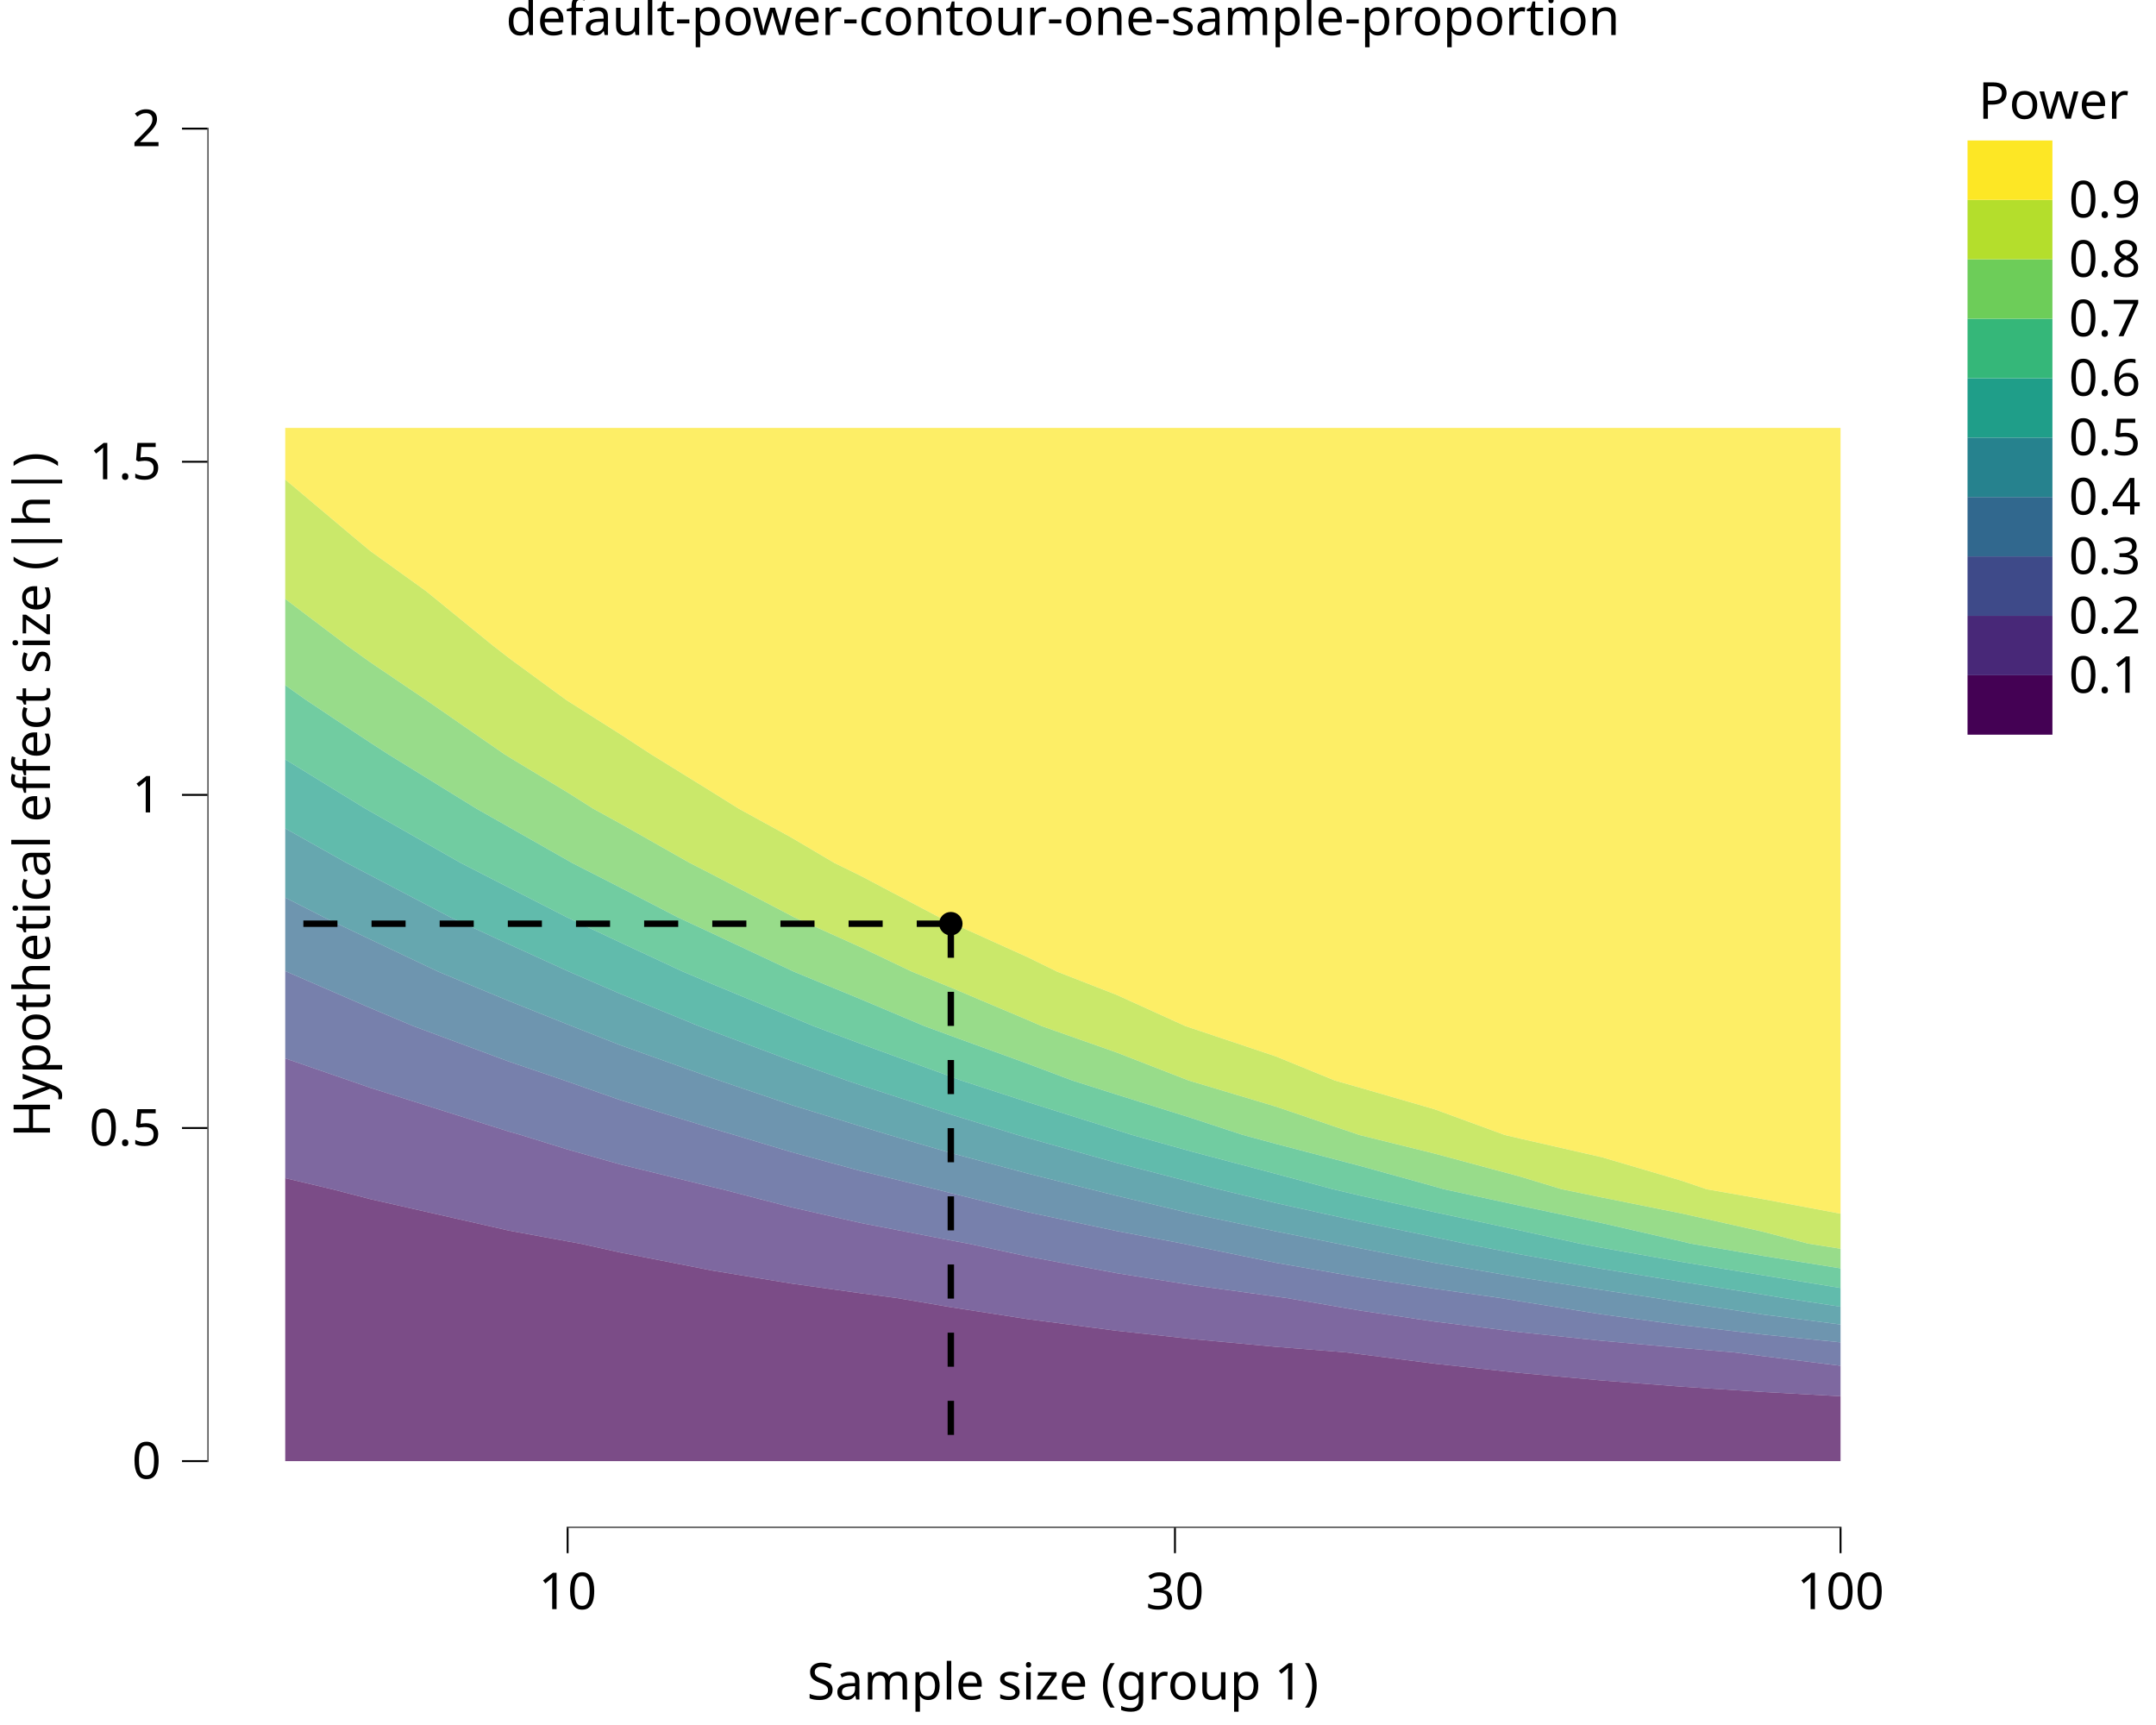
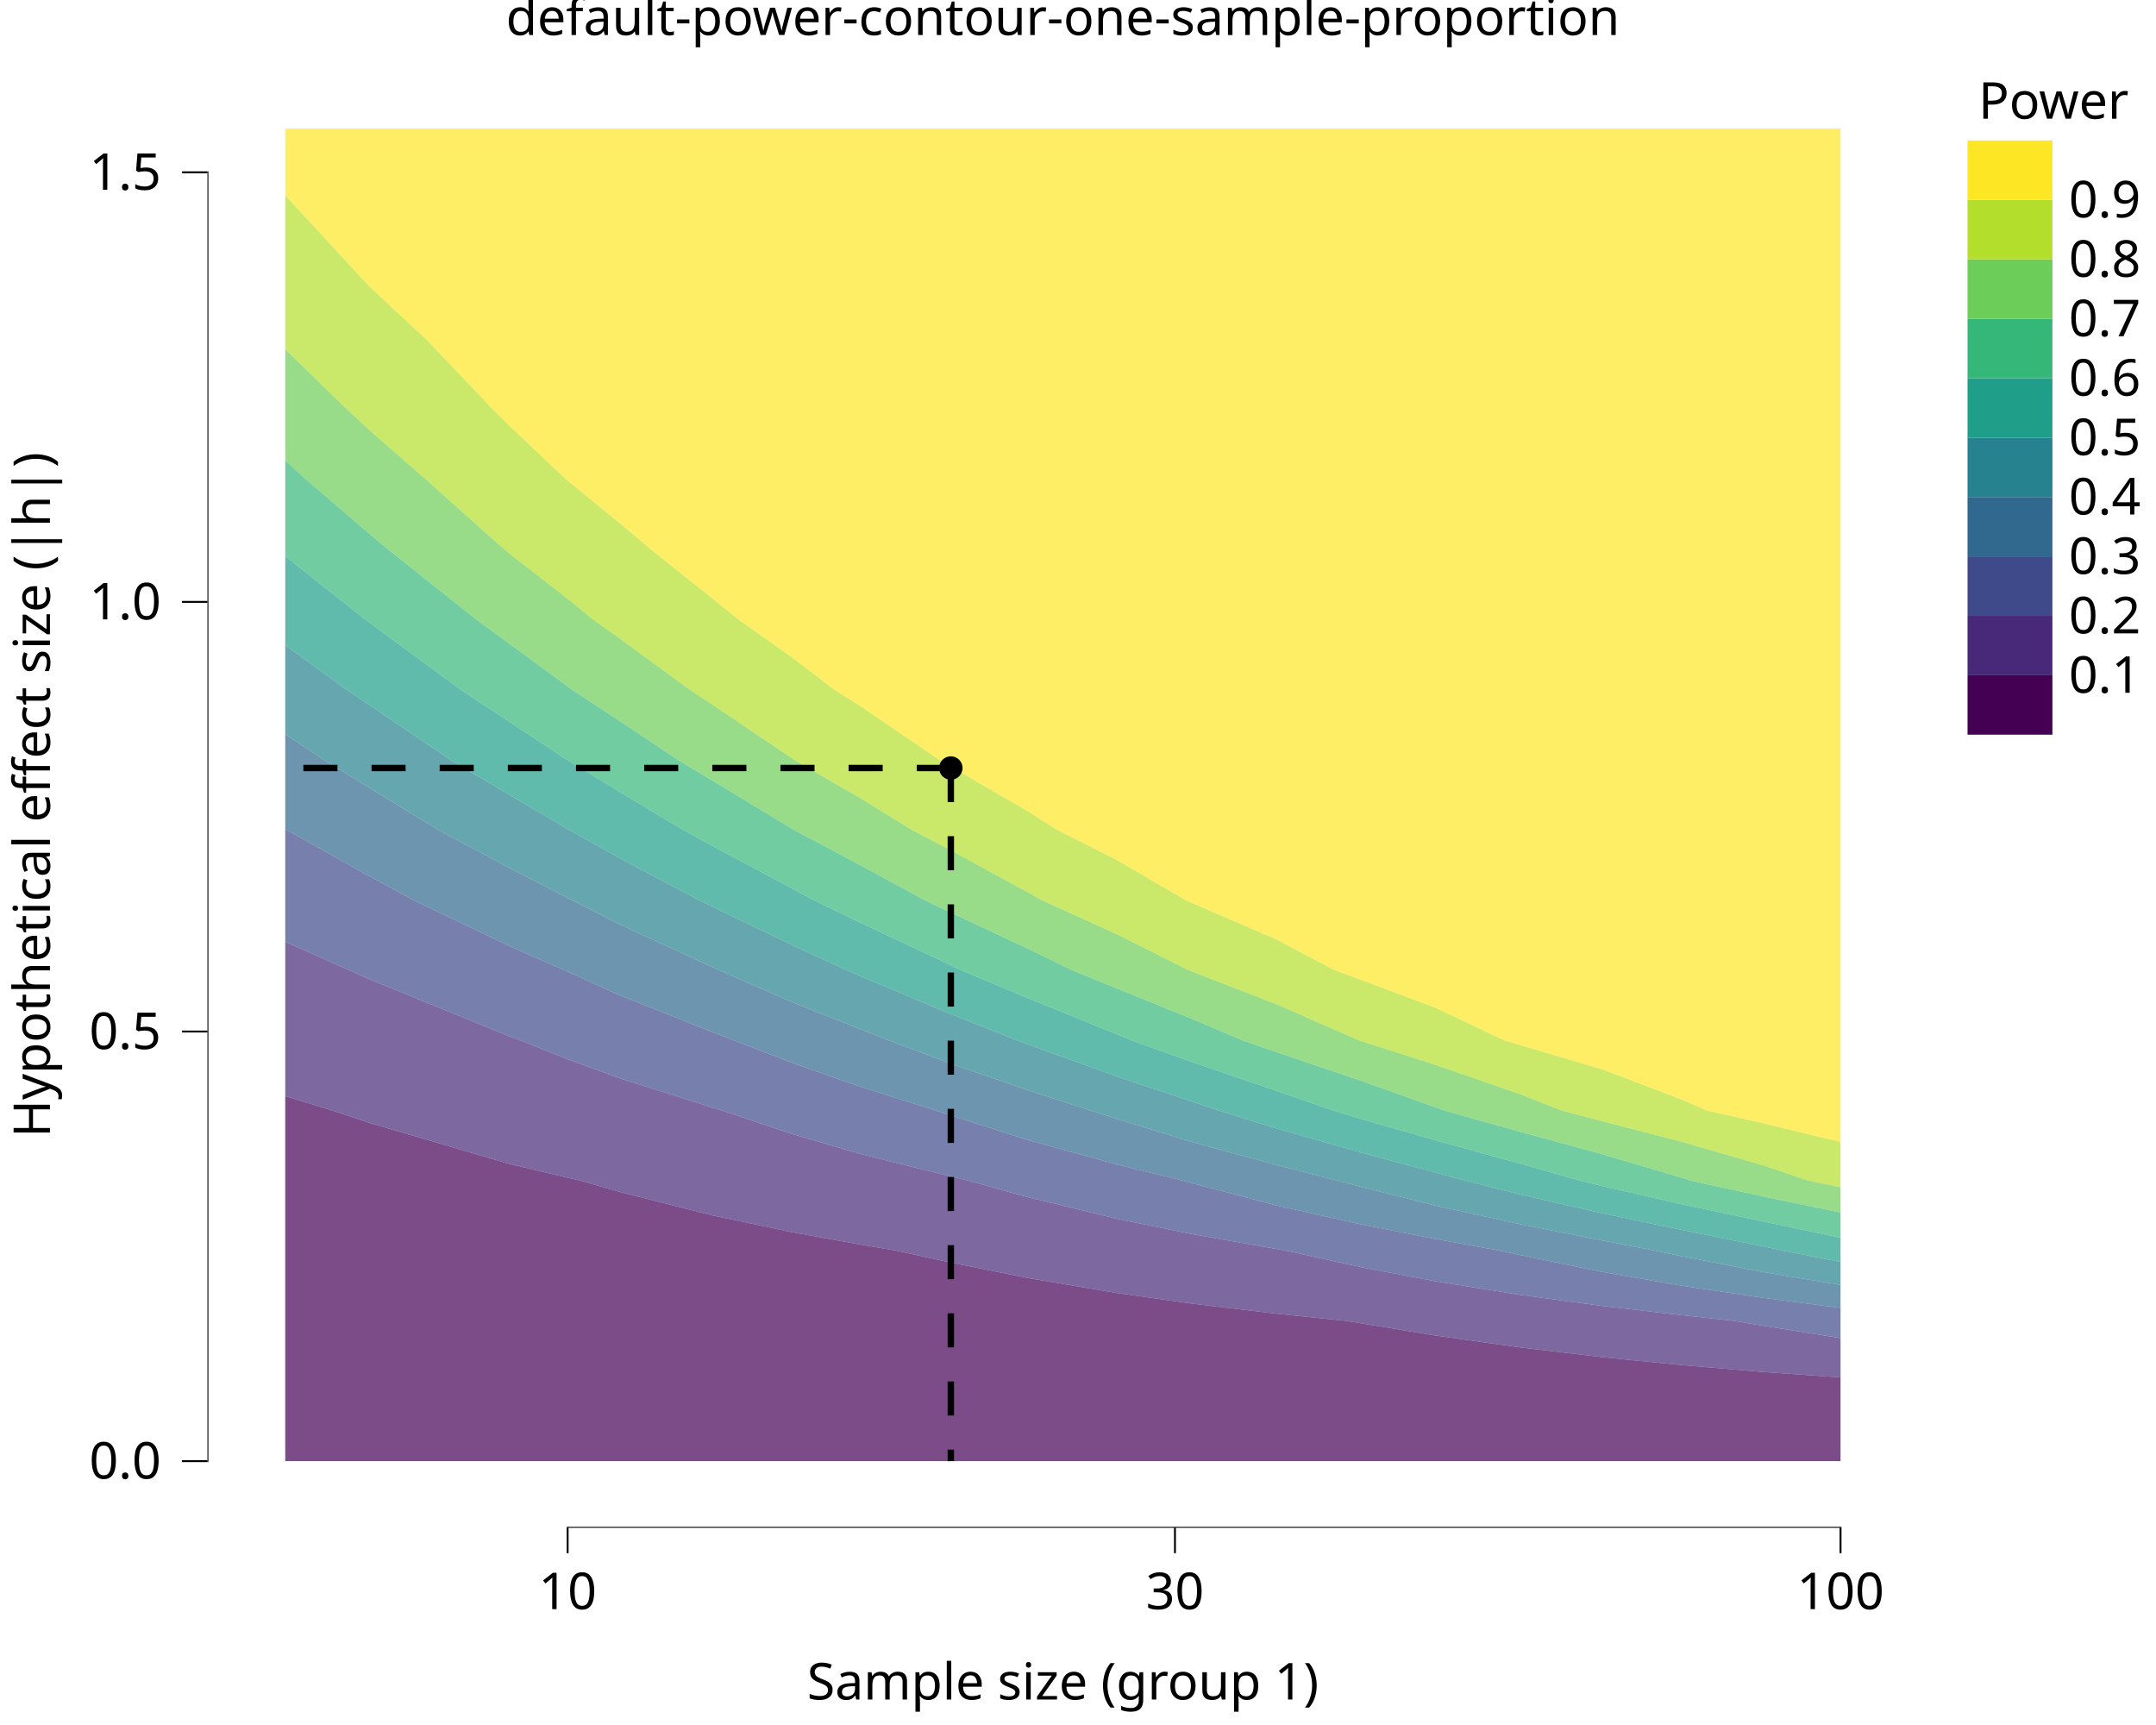
<svg xmlns="http://www.w3.org/2000/svg" class="svglite" data-engine-version="2.0" width="720.00pt" height="576.00pt" viewBox="0 0 720.00 576.00">
  <defs>
    <style type="text/css">
    .svglite line, .svglite polyline, .svglite polygon, .svglite path, .svglite rect, .svglite circle {
      fill: none;
      stroke: #000000;
      stroke-linecap: round;
      stroke-linejoin: round;
      stroke-miterlimit: 10.00;
    }
  </style>
  </defs>
  <rect width="100%" height="100%" style="stroke: none; fill: #FFFFFF;" />
  <defs>
    <clipPath id="cpMC4wMHw3MjAuMDB8MC4wMHw1NzYuMDA=">
      <rect x="0.00" y="0.00" width="720.00" height="576.00" />
    </clipPath>
  </defs>
  <g clip-path="url(#cpMC4wMHw3MjAuMDB8MC4wMHw1NzYuMDA=)">
    <rect x="-0" y="0.00" width="720.00" height="576.00" style="stroke-width: 10.67; stroke: none;" />
  </g>
  <defs>
    <clipPath id="cpNjkuMjh8NjQwLjYyfDIwLjcxfDUxMC4xNA==">
      <rect x="69.28" y="20.71" width="571.34" height="489.43" />
    </clipPath>
  </defs>
  <g clip-path="url(#cpNjkuMjh8NjQwLjYyfDIwLjcxfDUxMC4xNA==)">
    <rect x="69.28" y="20.71" width="571.34" height="489.43" style="stroke-width: 10.67; stroke: none;" />
-     <path d="M 95.25 397.10 L 95.25 415.26 L 95.25 433.42 L 95.25 451.58 L 95.25 469.73 L 95.25 487.89 L 123.71 487.89 L 170.11 487.89 L 189.56 487.89 L 207.16 487.89 L 238.00 487.89 L 264.42 487.89 L 287.52 487.89 L 317.53 487.89 L 343.33 487.89 L 372.93 487.89 L 398.43 487.89 L 426.04 487.89 L 454.50 487.89 L 479.15 487.89 L 507.61 487.89 L 535.12 487.89 L 561.54 487.89 L 588.94 487.89 L 614.65 487.89 L 614.65 469.73 L 614.65 466.22 L 588.94 464.81 L 561.54 463.02 L 535.12 460.97 L 507.61 458.45 L 479.15 455.35 L 454.50 452.21 L 449.53 451.58 L 426.04 449.71 L 398.43 447.15 L 372.93 444.36 L 343.33 440.49 L 317.53 436.49 L 299.49 433.42 L 287.52 431.84 L 264.42 428.61 L 238.00 424.28 L 207.16 418.23 L 193.77 415.26 L 189.56 414.51 L 170.11 410.94 L 123.71 400.41 L 110.93 397.10 L 95.25 393.39 Z" style="fill-rule: evenodd; fill: #440154; fill-opacity: 0.70; stroke-width: 1.07; stroke: none; stroke-linecap: butt;" />
-     <path d="M 95.25 353.41 L 95.25 360.79 L 95.25 378.94 L 95.25 393.39 L 110.93 397.10 L 123.71 400.41 L 170.11 410.94 L 189.56 414.51 L 193.77 415.26 L 207.16 418.23 L 238.00 424.28 L 264.42 428.61 L 287.52 431.84 L 299.49 433.42 L 317.53 436.49 L 343.33 440.49 L 372.93 444.36 L 398.43 447.15 L 426.04 449.71 L 449.53 451.58 L 454.50 452.21 L 479.15 455.35 L 507.61 458.45 L 535.12 460.97 L 561.54 463.02 L 588.94 464.81 L 614.65 466.22 L 614.65 456.04 L 588.94 452.86 L 579.12 451.58 L 561.54 450.10 L 535.12 447.72 L 507.61 444.83 L 479.15 441.30 L 454.50 437.66 L 429.65 433.42 L 426.04 432.93 L 398.43 429.17 L 372.93 425.13 L 343.33 419.57 L 323.34 415.26 L 317.53 414.18 L 287.52 408.38 L 264.42 403.15 L 241.09 397.10 L 238.00 396.37 L 207.16 388.81 L 189.56 383.83 L 173.82 378.94 L 170.11 377.89 L 123.71 363.24 L 116.63 360.79 Z" style="fill-rule: evenodd; fill: #482878; fill-opacity: 0.70; stroke-width: 1.07; stroke: none; stroke-linecap: butt;" />
-     <path d="M 95.25 324.25 L 95.25 324.47 L 95.25 342.63 L 95.25 353.41 L 116.63 360.79 L 123.71 363.24 L 170.11 377.89 L 173.82 378.94 L 189.56 383.83 L 207.16 388.81 L 238.00 396.37 L 241.09 397.10 L 264.42 403.15 L 287.52 408.38 L 317.53 414.18 L 323.34 415.26 L 343.33 419.57 L 372.93 425.13 L 398.43 429.17 L 426.04 432.93 L 429.65 433.42 L 454.50 437.66 L 479.15 441.30 L 507.61 444.83 L 535.12 447.72 L 561.54 450.10 L 579.12 451.58 L 588.94 452.86 L 614.65 456.04 L 614.65 451.58 L 614.65 448.23 L 588.94 445.63 L 561.54 442.47 L 535.12 438.91 L 507.61 434.52 L 501.05 433.42 L 479.15 430.34 L 454.50 426.60 L 426.04 421.65 L 398.43 415.99 L 395.01 415.26 L 372.93 411.06 L 343.33 404.77 L 317.53 398.38 L 312.49 397.10 L 287.52 391.01 L 264.42 384.73 L 245.13 378.94 L 238.00 376.84 L 207.16 367.33 L 189.56 361.15 L 188.53 360.79 L 170.11 354.52 L 138.05 342.63 L 123.71 336.60 L 95.75 324.47 Z" style="fill-rule: evenodd; fill: #3E4A89; fill-opacity: 0.70; stroke-width: 1.07; stroke: none; stroke-linecap: butt;" />
-     <path d="M 95.25 324.25 L 95.75 324.47 L 123.71 336.60 L 138.05 342.63 L 170.11 354.52 L 188.53 360.79 L 189.56 361.15 L 207.16 367.33 L 238.00 376.84 L 245.13 378.94 L 264.42 384.73 L 287.52 391.01 L 312.49 397.10 L 317.53 398.38 L 343.33 404.77 L 372.93 411.06 L 395.01 415.26 L 398.43 415.99 L 426.04 421.65 L 454.50 426.60 L 479.15 430.34 L 501.05 433.42 L 507.61 434.52 L 535.12 438.91 L 561.54 442.47 L 588.94 445.63 L 614.65 448.23 L 614.65 442.27 L 588.94 438.96 L 561.54 434.83 L 552.84 433.42 L 535.12 430.77 L 507.61 426.54 L 479.15 421.69 L 454.50 416.88 L 446.61 415.26 L 426.04 411.16 L 398.43 405.34 L 372.93 399.28 L 364.17 397.10 L 343.33 391.88 L 317.53 384.99 L 296.84 378.94 L 287.52 376.11 L 264.42 369.00 L 240.21 360.79 L 238.00 360.00 L 207.16 349.00 L 190.97 342.63 L 189.56 342.07 L 170.11 334.30 L 146.41 324.47 L 123.71 313.71 L 108.21 306.31 L 95.25 299.72 L 95.25 306.31 Z" style="fill-rule: evenodd; fill: #31688E; fill-opacity: 0.70; stroke-width: 1.07; stroke: none; stroke-linecap: butt;" />
-     <path d="M 95.25 288.15 L 95.25 299.72 L 108.21 306.31 L 123.71 313.71 L 146.41 324.47 L 170.11 334.30 L 189.56 342.07 L 190.97 342.63 L 207.16 349.00 L 238.00 360.00 L 240.21 360.79 L 264.42 369.00 L 287.52 376.11 L 296.84 378.94 L 317.53 384.99 L 343.33 391.88 L 364.17 397.10 L 372.93 399.28 L 398.43 405.34 L 426.04 411.16 L 446.61 415.26 L 454.50 416.88 L 479.15 421.69 L 507.61 426.54 L 535.12 430.77 L 552.84 433.42 L 561.54 434.83 L 588.94 438.96 L 614.65 442.27 L 614.65 436.32 L 595.58 433.42 L 588.94 432.32 L 561.54 428.00 L 535.12 423.72 L 507.61 418.84 L 489.27 415.26 L 479.15 413.12 L 454.50 407.99 L 426.04 401.70 L 406.92 397.10 L 398.43 394.89 L 372.93 388.29 L 343.33 380.00 L 339.69 378.94 L 317.53 372.14 L 287.52 362.39 L 282.77 360.79 L 264.42 354.24 L 238.00 344.37 L 233.41 342.63 L 207.16 331.86 L 190.09 324.47 L 189.56 324.23 L 170.11 315.38 L 150.46 306.31 L 123.71 292.29 L 115.77 288.15 L 95.25 276.62 Z" style="fill-rule: evenodd; fill: #26828E; fill-opacity: 0.70; stroke-width: 1.07; stroke: none; stroke-linecap: butt;" />
-     <path d="M 95.25 253.57 L 95.25 270.00 L 95.25 276.62 L 115.77 288.15 L 123.71 292.29 L 150.46 306.31 L 170.11 315.38 L 189.56 324.23 L 190.09 324.47 L 207.16 331.86 L 233.41 342.63 L 238.00 344.37 L 264.42 354.24 L 282.77 360.79 L 287.52 362.39 L 317.53 372.14 L 339.69 378.94 L 343.33 380.00 L 372.93 388.29 L 398.43 394.89 L 406.92 397.10 L 426.04 401.70 L 454.50 407.99 L 479.15 413.12 L 489.27 415.26 L 507.61 418.84 L 535.12 423.72 L 561.54 428.00 L 588.94 432.32 L 595.58 433.42 L 614.65 436.32 L 614.65 433.42 L 614.65 430.06 L 588.94 425.86 L 561.54 421.36 L 535.12 416.68 L 527.60 415.26 L 507.61 410.85 L 479.15 404.77 L 454.50 399.28 L 445.20 397.10 L 426.04 391.95 L 398.43 384.64 L 377.94 378.94 L 372.93 377.34 L 343.33 368.03 L 321.03 360.79 L 317.53 359.49 L 287.52 348.56 L 271.71 342.63 L 264.42 339.59 L 238.00 328.63 L 228.15 324.47 L 207.16 314.70 L 189.56 306.41 L 189.36 306.31 L 170.11 296.46 L 153.89 288.15 L 123.71 270.96 L 122.01 270.00 Z" style="fill-rule: evenodd; fill: #1F9E89; fill-opacity: 0.70; stroke-width: 1.07; stroke: none; stroke-linecap: butt;" />
-     <path d="M 95.25 228.79 L 95.25 233.68 L 95.25 251.84 L 95.25 253.57 L 122.01 270.00 L 123.71 270.96 L 153.89 288.15 L 170.11 296.46 L 189.36 306.31 L 189.56 306.41 L 207.16 314.70 L 228.15 324.47 L 238.00 328.63 L 264.42 339.59 L 271.71 342.63 L 287.52 348.56 L 317.53 359.49 L 321.03 360.79 L 343.33 368.03 L 372.93 377.34 L 377.94 378.94 L 398.43 384.64 L 426.04 391.95 L 445.20 397.10 L 454.50 399.28 L 479.15 404.77 L 507.61 410.85 L 527.60 415.26 L 535.12 416.68 L 561.54 421.36 L 588.94 425.86 L 614.65 430.06 L 614.65 423.51 L 588.94 419.39 L 564.64 415.26 L 561.54 414.50 L 535.12 408.43 L 507.61 402.60 L 482.26 397.10 L 479.15 396.21 L 454.50 389.39 L 426.04 381.93 L 414.98 378.94 L 398.43 373.49 L 372.93 365.49 L 358.10 360.79 L 343.33 355.23 L 317.53 345.86 L 308.74 342.63 L 287.52 333.67 L 265.17 324.47 L 264.42 324.11 L 238.00 311.72 L 226.38 306.31 L 207.16 296.36 L 191.08 288.15 L 189.56 287.28 L 170.11 276.24 L 159.09 270.00 L 129.64 251.84 L 123.71 248.01 L 102.14 233.68 Z" style="fill-rule: evenodd; fill: #35B779; fill-opacity: 0.70; stroke-width: 1.07; stroke: none; stroke-linecap: butt;" />
-     <path d="M 95.25 199.98 L 95.25 215.52 L 95.25 228.79 L 102.14 233.68 L 123.71 248.01 L 129.64 251.84 L 159.09 270.00 L 170.11 276.24 L 189.56 287.28 L 191.08 288.15 L 207.16 296.36 L 226.38 306.31 L 238.00 311.72 L 264.42 324.11 L 265.17 324.47 L 287.52 333.67 L 308.74 342.63 L 317.53 345.86 L 343.33 355.23 L 358.10 360.79 L 372.93 365.49 L 398.43 373.49 L 414.98 378.94 L 426.04 381.93 L 454.50 389.39 L 479.15 396.21 L 482.26 397.10 L 507.61 402.60 L 535.12 408.43 L 561.54 414.50 L 564.64 415.26 L 588.94 419.39 L 614.65 423.51 L 614.65 416.96 L 603.89 415.26 L 588.94 411.33 L 561.54 405.17 L 535.12 399.88 L 521.57 397.10 L 507.61 392.86 L 479.15 385.21 L 454.50 379.11 L 453.86 378.94 L 426.04 369.49 L 398.43 361.23 L 396.97 360.79 L 372.93 351.45 L 347.89 342.63 L 343.33 340.64 L 317.53 329.74 L 304.60 324.47 L 287.52 316.32 L 265.26 306.31 L 264.42 305.86 L 238.00 292.05 L 230.38 288.15 L 207.16 274.99 L 198.07 270.00 L 189.56 264.61 L 170.11 252.87 L 168.46 251.84 L 142.21 233.68 L 123.71 221.16 L 115.84 215.52 Z" style="fill-rule: evenodd; fill: #6DCD59; fill-opacity: 0.70; stroke-width: 1.07; stroke: none; stroke-linecap: butt;" />
-     <path d="M 95.25 161.05 L 95.25 179.21 L 95.25 197.36 L 95.25 199.98 L 115.84 215.52 L 123.71 221.16 L 142.21 233.68 L 168.46 251.84 L 170.11 252.87 L 189.56 264.61 L 198.07 270.00 L 207.16 274.99 L 230.38 288.15 L 238.00 292.05 L 264.42 305.86 L 265.26 306.31 L 287.52 316.32 L 304.60 324.47 L 317.53 329.74 L 343.33 340.64 L 347.89 342.63 L 372.93 351.45 L 396.97 360.79 L 398.43 361.23 L 426.04 369.49 L 453.86 378.94 L 454.50 379.11 L 479.15 385.21 L 507.61 392.86 L 521.57 397.10 L 535.12 399.88 L 561.54 405.17 L 588.94 411.33 L 603.89 415.26 L 614.65 416.96 L 614.65 415.26 L 614.65 405.26 L 588.94 400.43 L 569.95 397.10 L 561.54 394.24 L 535.12 386.45 L 507.61 380.17 L 502.41 378.94 L 479.15 370.42 L 454.50 363.28 L 445.76 360.79 L 426.04 352.73 L 398.43 343.48 L 395.89 342.63 L 372.93 332.21 L 353.09 324.47 L 343.33 319.68 L 317.53 308.04 L 313.70 306.31 L 287.52 292.49 L 278.65 288.15 L 264.42 279.74 L 246.67 270.00 L 238.00 264.58 L 217.40 251.84 L 207.16 245.16 L 189.56 234.02 L 189.03 233.68 L 170.11 219.82 L 164.57 215.52 L 142.27 197.36 L 123.71 184.02 L 117.93 179.21 L 96.34 161.05 L 95.25 160.10 Z" style="fill-rule: evenodd; fill: #B4DE2C; fill-opacity: 0.70; stroke-width: 1.07; stroke: none; stroke-linecap: butt;" />
-     <path d="M 614.65 142.89 L 588.94 142.89 L 561.54 142.89 L 535.12 142.89 L 507.61 142.89 L 479.15 142.89 L 454.50 142.89 L 426.04 142.89 L 398.43 142.89 L 372.93 142.89 L 343.33 142.89 L 317.53 142.89 L 287.52 142.89 L 264.42 142.89 L 238.00 142.89 L 207.16 142.89 L 189.56 142.89 L 170.11 142.89 L 123.71 142.89 L 95.25 142.89 L 95.25 160.10 L 96.34 161.05 L 117.93 179.21 L 123.71 184.02 L 142.27 197.36 L 164.57 215.52 L 170.11 219.82 L 189.03 233.68 L 189.56 234.02 L 207.16 245.16 L 217.40 251.84 L 238.00 264.58 L 246.67 270.00 L 264.42 279.74 L 278.65 288.15 L 287.52 292.49 L 313.70 306.31 L 317.53 308.04 L 343.33 319.68 L 353.09 324.47 L 372.93 332.21 L 395.89 342.63 L 398.43 343.48 L 426.04 352.73 L 445.76 360.79 L 454.50 363.28 L 479.15 370.42 L 502.41 378.94 L 507.61 380.17 L 535.12 386.45 L 561.54 394.24 L 569.95 397.10 L 588.94 400.43 L 614.65 405.26 L 614.65 397.10 L 614.65 378.94 L 614.65 360.79 L 614.65 342.63 L 614.65 324.47 L 614.65 306.31 L 614.65 288.15 L 614.65 270.00 L 614.65 251.84 L 614.65 233.68 L 614.65 215.52 L 614.65 197.36 L 614.65 179.21 L 614.65 161.05 Z" style="fill-rule: evenodd; fill: #FDE725; fill-opacity: 0.70; stroke-width: 1.07; stroke: none; stroke-linecap: butt;" />
-     <line x1="317.53" y1="308.43" x2="317.53" y2="487.89" style="stroke-width: 2.13; stroke-dasharray: 11.38,11.38; stroke-linecap: butt;" />
-     <line x1="317.53" y1="308.43" x2="95.25" y2="308.43" style="stroke-width: 2.13; stroke-dasharray: 11.38,11.38; stroke-linecap: butt;" />
-     <circle cx="317.53" cy="308.43" r="3.56" style="stroke-width: 0.71; fill: #000000;" />
+     <path d="M 95.25 370.80 L 95.25 394.22 L 95.25 417.64 L 95.25 441.06 L 95.25 464.48 L 95.25 487.89 L 123.71 487.89 L 170.11 487.89 L 189.56 487.89 L 207.16 487.89 L 238.00 487.89 L 264.42 487.89 L 287.52 487.89 L 317.53 487.89 L 343.33 487.89 L 372.93 487.89 L 398.43 487.89 L 426.04 487.89 L 454.50 487.89 L 479.15 487.89 L 507.61 487.89 L 535.12 487.89 L 561.54 487.89 L 588.94 487.89 L 614.65 487.89 L 614.65 464.48 L 614.65 459.95 L 588.94 458.13 L 561.54 455.82 L 535.12 453.18 L 507.61 449.92 L 479.15 445.92 L 454.50 441.88 L 449.53 441.06 L 426.04 438.64 L 398.43 435.35 L 372.93 431.75 L 343.33 426.76 L 317.53 421.60 L 299.49 417.64 L 287.52 415.61 L 264.42 411.44 L 238.00 405.86 L 207.16 398.05 L 193.77 394.22 L 189.56 393.26 L 170.11 388.65 L 123.71 375.06 L 110.93 370.80 L 95.25 366.01 Z" style="fill-rule: evenodd; fill: #440154; fill-opacity: 0.70; stroke-width: 1.07; stroke: none; stroke-linecap: butt;" />
+     <path d="M 95.25 314.46 L 95.25 323.97 L 95.25 347.39 L 95.25 366.01 L 110.93 370.80 L 123.71 375.06 L 170.11 388.65 L 189.56 393.26 L 193.77 394.22 L 207.16 398.05 L 238.00 405.86 L 264.42 411.44 L 287.52 415.61 L 299.49 417.64 L 317.53 421.60 L 343.33 426.76 L 372.93 431.75 L 398.43 435.35 L 426.04 438.64 L 449.53 441.06 L 454.50 441.88 L 479.15 445.92 L 507.61 449.92 L 535.12 453.18 L 561.54 455.82 L 588.94 458.13 L 614.65 459.95 L 614.65 446.82 L 588.94 442.72 L 579.12 441.06 L 561.54 439.16 L 535.12 436.08 L 507.61 432.36 L 479.15 427.80 L 454.50 423.12 L 429.65 417.64 L 426.04 417.01 L 398.43 412.16 L 372.93 406.95 L 343.33 399.78 L 323.34 394.22 L 317.53 392.83 L 287.52 385.35 L 264.42 378.61 L 241.09 370.80 L 238.00 369.85 L 207.16 360.12 L 189.56 353.69 L 173.82 347.39 L 170.11 346.03 L 123.71 327.14 L 116.63 323.97 Z" style="fill-rule: evenodd; fill: #482878; fill-opacity: 0.70; stroke-width: 1.07; stroke: none; stroke-linecap: butt;" />
+     <path d="M 95.25 276.84 L 95.25 277.13 L 95.25 300.55 L 95.25 314.46 L 116.63 323.97 L 123.71 327.14 L 170.11 346.03 L 173.82 347.39 L 189.56 353.69 L 207.16 360.12 L 238.00 369.85 L 241.09 370.80 L 264.42 378.61 L 287.52 385.35 L 317.53 392.83 L 323.34 394.22 L 343.33 399.78 L 372.93 406.95 L 398.43 412.16 L 426.04 417.01 L 429.65 417.64 L 454.50 423.12 L 479.15 427.80 L 507.61 432.36 L 535.12 436.08 L 561.54 439.16 L 579.12 441.06 L 588.94 442.72 L 614.65 446.82 L 614.65 441.06 L 614.65 436.74 L 588.94 433.38 L 561.54 429.31 L 535.12 424.72 L 507.61 419.06 L 501.05 417.64 L 479.15 413.67 L 454.50 408.84 L 426.04 402.46 L 398.43 395.16 L 395.01 394.22 L 372.93 388.81 L 343.33 380.70 L 317.53 372.45 L 312.49 370.80 L 287.52 362.94 L 264.42 354.85 L 245.13 347.39 L 238.00 344.67 L 207.16 332.41 L 189.56 324.44 L 188.53 323.97 L 170.11 315.89 L 138.05 300.55 L 123.71 292.77 L 95.75 277.13 Z" style="fill-rule: evenodd; fill: #3E4A89; fill-opacity: 0.70; stroke-width: 1.07; stroke: none; stroke-linecap: butt;" />
+     <path d="M 95.25 276.84 L 95.75 277.13 L 123.71 292.77 L 138.05 300.55 L 170.11 315.89 L 188.53 323.97 L 189.56 324.44 L 207.16 332.41 L 238.00 344.67 L 245.13 347.39 L 264.42 354.85 L 287.52 362.94 L 312.49 370.80 L 317.53 372.45 L 343.33 380.70 L 372.93 388.81 L 395.01 394.22 L 398.43 395.16 L 426.04 402.46 L 454.50 408.84 L 479.15 413.67 L 501.05 417.64 L 507.61 419.06 L 535.12 424.72 L 561.54 429.31 L 588.94 433.38 L 614.65 436.74 L 614.65 429.06 L 588.94 424.78 L 561.54 419.46 L 552.84 417.64 L 535.12 414.22 L 507.61 408.77 L 479.15 402.51 L 454.50 396.31 L 446.61 394.22 L 426.04 388.93 L 398.43 381.43 L 372.93 373.61 L 364.17 370.80 L 343.33 364.07 L 317.53 355.18 L 296.84 347.39 L 287.52 343.73 L 264.42 334.57 L 240.21 323.97 L 238.00 322.96 L 207.16 308.77 L 190.97 300.55 L 189.56 299.83 L 170.11 289.81 L 146.41 277.13 L 123.71 263.26 L 108.21 253.72 L 95.25 245.21 L 95.25 253.72 Z" style="fill-rule: evenodd; fill: #31688E; fill-opacity: 0.70; stroke-width: 1.07; stroke: none; stroke-linecap: butt;" />
+     <path d="M 95.25 230.30 L 95.25 245.21 L 108.21 253.72 L 123.71 263.26 L 146.41 277.13 L 170.11 289.81 L 189.56 299.83 L 190.97 300.55 L 207.16 308.77 L 238.00 322.96 L 240.21 323.97 L 264.42 334.57 L 287.52 343.73 L 296.84 347.39 L 317.53 355.18 L 343.33 364.07 L 364.17 370.80 L 372.93 373.61 L 398.43 381.43 L 426.04 388.93 L 446.61 394.22 L 454.50 396.31 L 479.15 402.51 L 507.61 408.77 L 535.12 414.22 L 552.84 417.64 L 561.54 419.46 L 588.94 424.78 L 614.65 429.06 L 614.65 421.38 L 595.58 417.64 L 588.94 416.23 L 561.54 410.66 L 535.12 405.13 L 507.61 398.84 L 489.27 394.22 L 479.15 391.46 L 454.50 384.85 L 426.04 376.74 L 406.92 370.80 L 398.43 367.95 L 372.93 359.44 L 343.33 348.75 L 339.69 347.39 L 317.53 338.62 L 287.52 326.04 L 282.77 323.97 L 264.42 315.53 L 238.00 302.80 L 233.41 300.55 L 207.16 286.66 L 190.09 277.13 L 189.56 276.82 L 170.11 265.41 L 150.46 253.72 L 123.71 235.64 L 115.77 230.30 L 95.25 215.42 Z" style="fill-rule: evenodd; fill: #26828E; fill-opacity: 0.70; stroke-width: 1.07; stroke: none; stroke-linecap: butt;" />
+     <path d="M 95.25 185.69 L 95.25 206.88 L 95.25 215.42 L 115.77 230.30 L 123.71 235.64 L 150.46 253.72 L 170.11 265.41 L 189.56 276.82 L 190.09 277.13 L 207.16 286.66 L 233.41 300.55 L 238.00 302.80 L 264.42 315.53 L 282.77 323.97 L 287.52 326.04 L 317.53 338.62 L 339.69 347.39 L 343.33 348.75 L 372.93 359.44 L 398.43 367.95 L 406.92 370.80 L 426.04 376.74 L 454.50 384.85 L 479.15 391.46 L 489.27 394.22 L 507.61 398.84 L 535.12 405.13 L 561.54 410.66 L 588.94 416.23 L 595.58 417.64 L 614.65 421.38 L 614.65 417.64 L 614.65 413.30 L 588.94 407.89 L 561.54 402.09 L 535.12 396.05 L 527.60 394.22 L 507.61 388.53 L 479.15 380.69 L 454.50 373.61 L 445.20 370.80 L 426.04 364.16 L 398.43 354.73 L 377.94 347.39 L 372.93 345.31 L 343.33 333.31 L 321.03 323.97 L 317.53 322.30 L 287.52 308.19 L 271.71 300.55 L 264.42 296.63 L 238.00 282.49 L 228.15 277.13 L 207.16 264.54 L 189.56 253.84 L 189.36 253.72 L 170.11 241.00 L 153.89 230.30 L 123.71 208.12 L 122.01 206.88 Z" style="fill-rule: evenodd; fill: #1F9E89; fill-opacity: 0.70; stroke-width: 1.07; stroke: none; stroke-linecap: butt;" />
+     <path d="M 95.25 153.73 L 95.25 160.04 L 95.25 183.46 L 95.25 185.69 L 122.01 206.88 L 123.71 208.12 L 153.89 230.30 L 170.11 241.00 L 189.36 253.72 L 189.56 253.84 L 207.16 264.54 L 228.15 277.13 L 238.00 282.49 L 264.42 296.63 L 271.71 300.55 L 287.52 308.19 L 317.53 322.30 L 321.03 323.97 L 343.33 333.31 L 372.93 345.31 L 377.94 347.39 L 398.43 354.73 L 426.04 364.16 L 445.20 370.80 L 454.50 373.61 L 479.15 380.69 L 507.61 388.53 L 527.60 394.22 L 535.12 396.05 L 561.54 402.09 L 588.94 407.89 L 614.65 413.30 L 614.65 404.86 L 588.94 399.55 L 564.64 394.22 L 561.54 393.24 L 535.12 385.41 L 507.61 377.89 L 482.26 370.80 L 479.15 369.65 L 454.50 360.86 L 426.04 351.23 L 414.98 347.39 L 398.43 340.36 L 372.93 330.03 L 358.10 323.97 L 343.33 316.80 L 317.53 304.71 L 308.74 300.55 L 287.52 289.00 L 265.17 277.13 L 264.42 276.67 L 238.00 260.69 L 226.38 253.72 L 207.16 240.88 L 191.08 230.30 L 189.56 229.17 L 170.11 214.93 L 159.09 206.88 L 129.64 183.46 L 123.71 178.52 L 102.14 160.04 Z" style="fill-rule: evenodd; fill: #35B779; fill-opacity: 0.70; stroke-width: 1.07; stroke: none; stroke-linecap: butt;" />
+     <path d="M 95.25 116.59 L 95.25 136.63 L 95.25 153.73 L 102.14 160.04 L 123.71 178.52 L 129.64 183.46 L 159.09 206.88 L 170.11 214.93 L 189.56 229.17 L 191.08 230.30 L 207.16 240.88 L 226.38 253.72 L 238.00 260.69 L 264.42 276.67 L 265.17 277.13 L 287.52 289.00 L 308.74 300.55 L 317.53 304.71 L 343.33 316.80 L 358.10 323.97 L 372.93 330.03 L 398.43 340.36 L 414.98 347.39 L 426.04 351.23 L 454.50 360.86 L 479.15 369.65 L 482.26 370.80 L 507.61 377.89 L 535.12 385.41 L 561.54 393.24 L 564.64 394.22 L 588.94 399.55 L 614.65 404.86 L 614.65 396.42 L 603.89 394.22 L 588.94 389.15 L 561.54 381.21 L 535.12 374.38 L 521.57 370.80 L 507.61 365.33 L 479.15 355.46 L 454.50 347.60 L 453.86 347.39 L 426.04 335.20 L 398.43 324.55 L 396.97 323.97 L 372.93 311.92 L 347.89 300.55 L 343.33 297.99 L 317.53 283.92 L 304.60 277.13 L 287.52 266.62 L 265.26 253.72 L 264.42 253.13 L 238.00 235.33 L 230.38 230.30 L 207.16 213.32 L 198.07 206.88 L 189.56 199.93 L 170.11 184.79 L 168.46 183.46 L 142.21 160.04 L 123.71 143.90 L 115.84 136.63 Z" style="fill-rule: evenodd; fill: #6DCD59; fill-opacity: 0.70; stroke-width: 1.07; stroke: none; stroke-linecap: butt;" />
+     <path d="M 95.25 66.37 L 95.25 89.79 L 95.25 113.21 L 95.25 116.59 L 115.84 136.63 L 123.71 143.90 L 142.21 160.04 L 168.46 183.46 L 170.11 184.79 L 189.56 199.93 L 198.07 206.88 L 207.16 213.32 L 230.38 230.30 L 238.00 235.33 L 264.42 253.13 L 265.26 253.72 L 287.52 266.62 L 304.60 277.13 L 317.53 283.92 L 343.33 297.99 L 347.89 300.55 L 372.93 311.92 L 396.97 323.97 L 398.43 324.55 L 426.04 335.20 L 453.86 347.39 L 454.50 347.60 L 479.15 355.46 L 507.61 365.33 L 521.57 370.80 L 535.12 374.38 L 561.54 381.21 L 588.94 389.15 L 603.89 394.22 L 614.65 396.42 L 614.65 394.22 L 614.65 381.32 L 588.94 375.10 L 569.95 370.80 L 561.54 367.11 L 535.12 357.07 L 507.61 348.96 L 502.41 347.39 L 479.15 336.39 L 454.50 327.18 L 445.76 323.97 L 426.04 313.58 L 398.43 301.66 L 395.89 300.55 L 372.93 287.11 L 353.09 277.13 L 343.33 270.95 L 317.53 255.94 L 313.70 253.72 L 287.52 235.89 L 278.65 230.30 L 264.42 219.45 L 246.67 206.88 L 238.00 199.89 L 217.40 183.46 L 207.16 174.85 L 189.56 160.48 L 189.03 160.04 L 170.11 142.17 L 164.57 136.63 L 142.27 113.21 L 123.71 96.00 L 117.93 89.79 L 96.34 66.37 L 95.25 65.16 Z" style="fill-rule: evenodd; fill: #B4DE2C; fill-opacity: 0.70; stroke-width: 1.07; stroke: none; stroke-linecap: butt;" />
+     <path d="M 614.65 42.95 L 588.94 42.95 L 561.54 42.95 L 535.12 42.95 L 507.61 42.95 L 479.15 42.95 L 454.50 42.95 L 426.04 42.95 L 398.43 42.95 L 372.93 42.95 L 343.33 42.95 L 317.53 42.95 L 287.52 42.95 L 264.42 42.95 L 238.00 42.95 L 207.16 42.95 L 189.56 42.95 L 170.11 42.95 L 123.71 42.95 L 95.25 42.95 L 95.25 65.16 L 96.34 66.37 L 117.93 89.79 L 123.71 96.00 L 142.27 113.21 L 164.57 136.63 L 170.11 142.17 L 189.03 160.04 L 189.56 160.48 L 207.16 174.85 L 217.40 183.46 L 238.00 199.89 L 246.67 206.88 L 264.42 219.45 L 278.65 230.30 L 287.52 235.89 L 313.70 253.72 L 317.53 255.94 L 343.33 270.95 L 353.09 277.13 L 372.93 287.11 L 395.89 300.55 L 398.43 301.66 L 426.04 313.58 L 445.76 323.97 L 454.50 327.18 L 479.15 336.39 L 502.41 347.39 L 507.61 348.96 L 535.12 357.07 L 561.54 367.11 L 569.95 370.80 L 588.94 375.10 L 614.65 381.32 L 614.65 370.80 L 614.65 347.39 L 614.65 323.97 L 614.65 300.55 L 614.65 277.13 L 614.65 253.72 L 614.65 230.30 L 614.65 206.88 L 614.65 183.46 L 614.65 160.04 L 614.65 136.63 L 614.65 113.21 L 614.65 89.79 L 614.65 66.37 Z" style="fill-rule: evenodd; fill: #FDE725; fill-opacity: 0.70; stroke-width: 1.07; stroke: none; stroke-linecap: butt;" />
+     <line x1="317.53" y1="256.45" x2="317.53" y2="487.89" style="stroke-width: 2.13; stroke-dasharray: 11.38,11.38; stroke-linecap: butt;" />
+     <line x1="317.53" y1="256.45" x2="95.25" y2="256.45" style="stroke-width: 2.13; stroke-dasharray: 11.38,11.38; stroke-linecap: butt;" />
+     <circle cx="317.53" cy="256.45" r="3.56" style="stroke-width: 0.71; fill: #000000;" />
    <line x1="189.24" y1="510.14" x2="614.97" y2="510.14" style="stroke-width: 0.64; stroke-linecap: butt;" />
-     <line x1="69.28" y1="488.21" x2="69.28" y2="42.64" style="stroke-width: 0.64; stroke-linecap: butt;" />
+     <line x1="69.28" y1="488.21" x2="69.28" y2="57.21" style="stroke-width: 0.64; stroke-linecap: butt;" />
    <rect x="69.28" y="20.71" width="571.34" height="489.43" style="stroke-width: 0.00; stroke: none;" />
  </g>
  <g clip-path="url(#cpMC4wMHw3MjAuMDB8MC4wMHw1NzYuMDA=)">
    <polyline points="69.28,510.14 69.28,20.71 " style="stroke-width: 0.00; stroke: none; stroke-linecap: butt;" />
-     <text x="53.81" y="493.74" text-anchor="end" style="font-size: 17.00px; font-family: sans;" textLength="9.46px" lengthAdjust="spacingAndGlyphs">0</text>
-     <text x="53.81" y="382.51" text-anchor="end" style="font-size: 17.00px; font-family: sans;" textLength="23.63px" lengthAdjust="spacingAndGlyphs">0.5</text>
-     <text x="53.81" y="271.27" text-anchor="end" style="font-size: 17.00px; font-family: sans;" textLength="9.46px" lengthAdjust="spacingAndGlyphs">1</text>
-     <text x="53.81" y="160.04" text-anchor="end" style="font-size: 17.00px; font-family: sans;" textLength="23.63px" lengthAdjust="spacingAndGlyphs">1.5</text>
-     <text x="53.81" y="48.80" text-anchor="end" style="font-size: 17.00px; font-family: sans;" textLength="9.46px" lengthAdjust="spacingAndGlyphs">2</text>
+     <text x="53.81" y="493.74" text-anchor="end" style="font-size: 17.00px; font-family: sans;" textLength="23.63px" lengthAdjust="spacingAndGlyphs">0.0</text>
+     <text x="53.81" y="350.29" text-anchor="end" style="font-size: 17.00px; font-family: sans;" textLength="23.63px" lengthAdjust="spacingAndGlyphs">0.5</text>
+     <text x="53.81" y="206.83" text-anchor="end" style="font-size: 17.00px; font-family: sans;" textLength="23.63px" lengthAdjust="spacingAndGlyphs">1.0</text>
+     <text x="53.81" y="63.38" text-anchor="end" style="font-size: 17.00px; font-family: sans;" textLength="23.63px" lengthAdjust="spacingAndGlyphs">1.5</text>
    <polyline points="60.78,487.89 69.28,487.89 " style="stroke-width: 0.64; stroke-linecap: butt;" />
-     <polyline points="60.78,376.66 69.28,376.66 " style="stroke-width: 0.64; stroke-linecap: butt;" />
-     <polyline points="60.78,265.42 69.28,265.42 " style="stroke-width: 0.64; stroke-linecap: butt;" />
-     <polyline points="60.78,154.19 69.28,154.19 " style="stroke-width: 0.64; stroke-linecap: butt;" />
-     <polyline points="60.78,42.95 69.28,42.95 " style="stroke-width: 0.64; stroke-linecap: butt;" />
+     <polyline points="60.78,344.44 69.28,344.44 " style="stroke-width: 0.64; stroke-linecap: butt;" />
+     <polyline points="60.78,200.98 69.28,200.98 " style="stroke-width: 0.64; stroke-linecap: butt;" />
+     <polyline points="60.78,57.53 69.28,57.53 " style="stroke-width: 0.64; stroke-linecap: butt;" />
    <polyline points="69.28,510.14 640.62,510.14 " style="stroke-width: 0.00; stroke: none; stroke-linecap: butt;" />
    <polyline points="189.56,518.64 189.56,510.14 " style="stroke-width: 0.64; stroke-linecap: butt;" />
    <polyline points="392.38,518.64 392.38,510.14 " style="stroke-width: 0.64; stroke-linecap: butt;" />
    <polyline points="614.65,518.64 614.65,510.14 " style="stroke-width: 0.64; stroke-linecap: butt;" />
    <text x="189.56" y="537.32" text-anchor="middle" style="font-size: 17.00px; font-family: sans;" textLength="18.91px" lengthAdjust="spacingAndGlyphs">10</text>
    <text x="392.38" y="537.32" text-anchor="middle" style="font-size: 17.00px; font-family: sans;" textLength="18.91px" lengthAdjust="spacingAndGlyphs">30</text>
    <text x="614.65" y="537.32" text-anchor="middle" style="font-size: 17.00px; font-family: sans;" textLength="28.37px" lengthAdjust="spacingAndGlyphs">100</text>
    <text x="354.95" y="567.49" text-anchor="middle" style="font-size: 17.00px; font-family: sans;" textLength="166.32px" lengthAdjust="spacingAndGlyphs">Sample size (group 1)</text>
    <text transform="translate(16.68,265.42) rotate(-90)" text-anchor="middle" style="font-size: 17.00px; font-family: sans;" textLength="209.17px" lengthAdjust="spacingAndGlyphs">Hypothetical effect size (|h|)</text>
    <rect x="651.58" y="20.71" width="68.42" height="230.09" style="stroke-width: 0.75; stroke: none;" />
    <rect x="651.58" y="20.71" width="68.42" height="230.09" style="stroke-width: 10.67; stroke: none;" />
    <text x="685.79" y="39.65" text-anchor="middle" style="font-size: 17.00px; font-family: sans;" textLength="48.20px" lengthAdjust="spacingAndGlyphs">Power</text>
    <rect x="657.06" y="225.48" width="28.35" height="19.84" style="stroke-width: 0.75; stroke: none; fill: #440154;" />
    <rect x="657.06" y="205.64" width="28.35" height="19.84" style="stroke-width: 0.75; stroke: none; fill: #482878;" />
    <rect x="657.06" y="185.79" width="28.35" height="19.84" style="stroke-width: 0.75; stroke: none; fill: #3E4A89;" />
    <rect x="657.06" y="165.95" width="28.35" height="19.84" style="stroke-width: 0.75; stroke: none; fill: #31688E;" />
    <rect x="657.06" y="146.11" width="28.35" height="19.84" style="stroke-width: 0.75; stroke: none; fill: #26828E;" />
    <rect x="657.06" y="126.27" width="28.35" height="19.84" style="stroke-width: 0.75; stroke: none; fill: #1F9E89;" />
    <rect x="657.06" y="106.42" width="28.35" height="19.84" style="stroke-width: 0.75; stroke: none; fill: #35B779;" />
    <rect x="657.06" y="86.58" width="28.35" height="19.84" style="stroke-width: 0.75; stroke: none; fill: #6DCD59;" />
    <rect x="657.06" y="66.74" width="28.35" height="19.84" style="stroke-width: 0.75; stroke: none; fill: #B4DE2C;" />
    <rect x="657.06" y="46.90" width="28.35" height="19.84" style="stroke-width: 0.75; stroke: none; fill: #FDE725;" />
    <text x="690.89" y="231.33" style="font-size: 17.00px; font-family: sans;" textLength="23.63px" lengthAdjust="spacingAndGlyphs">0.1</text>
    <text x="690.89" y="211.49" style="font-size: 17.00px; font-family: sans;" textLength="23.63px" lengthAdjust="spacingAndGlyphs">0.2</text>
    <text x="690.89" y="191.64" style="font-size: 17.00px; font-family: sans;" textLength="23.63px" lengthAdjust="spacingAndGlyphs">0.3</text>
    <text x="690.89" y="171.80" style="font-size: 17.00px; font-family: sans;" textLength="23.63px" lengthAdjust="spacingAndGlyphs">0.4</text>
    <text x="690.89" y="151.96" style="font-size: 17.00px; font-family: sans;" textLength="23.63px" lengthAdjust="spacingAndGlyphs">0.5</text>
    <text x="690.89" y="132.12" style="font-size: 17.00px; font-family: sans;" textLength="23.63px" lengthAdjust="spacingAndGlyphs">0.6</text>
    <text x="690.89" y="112.27" style="font-size: 17.00px; font-family: sans;" textLength="23.63px" lengthAdjust="spacingAndGlyphs">0.7</text>
    <text x="690.89" y="92.43" style="font-size: 17.00px; font-family: sans;" textLength="23.63px" lengthAdjust="spacingAndGlyphs">0.8</text>
    <text x="690.89" y="72.59" style="font-size: 17.00px; font-family: sans;" textLength="23.63px" lengthAdjust="spacingAndGlyphs">0.9</text>
    <text x="354.95" y="11.70" text-anchor="middle" style="font-size: 17.00px; font-family: sans;" textLength="342.10px" lengthAdjust="spacingAndGlyphs">default-power-contour-one-sample-proportion</text>
  </g>
</svg>
